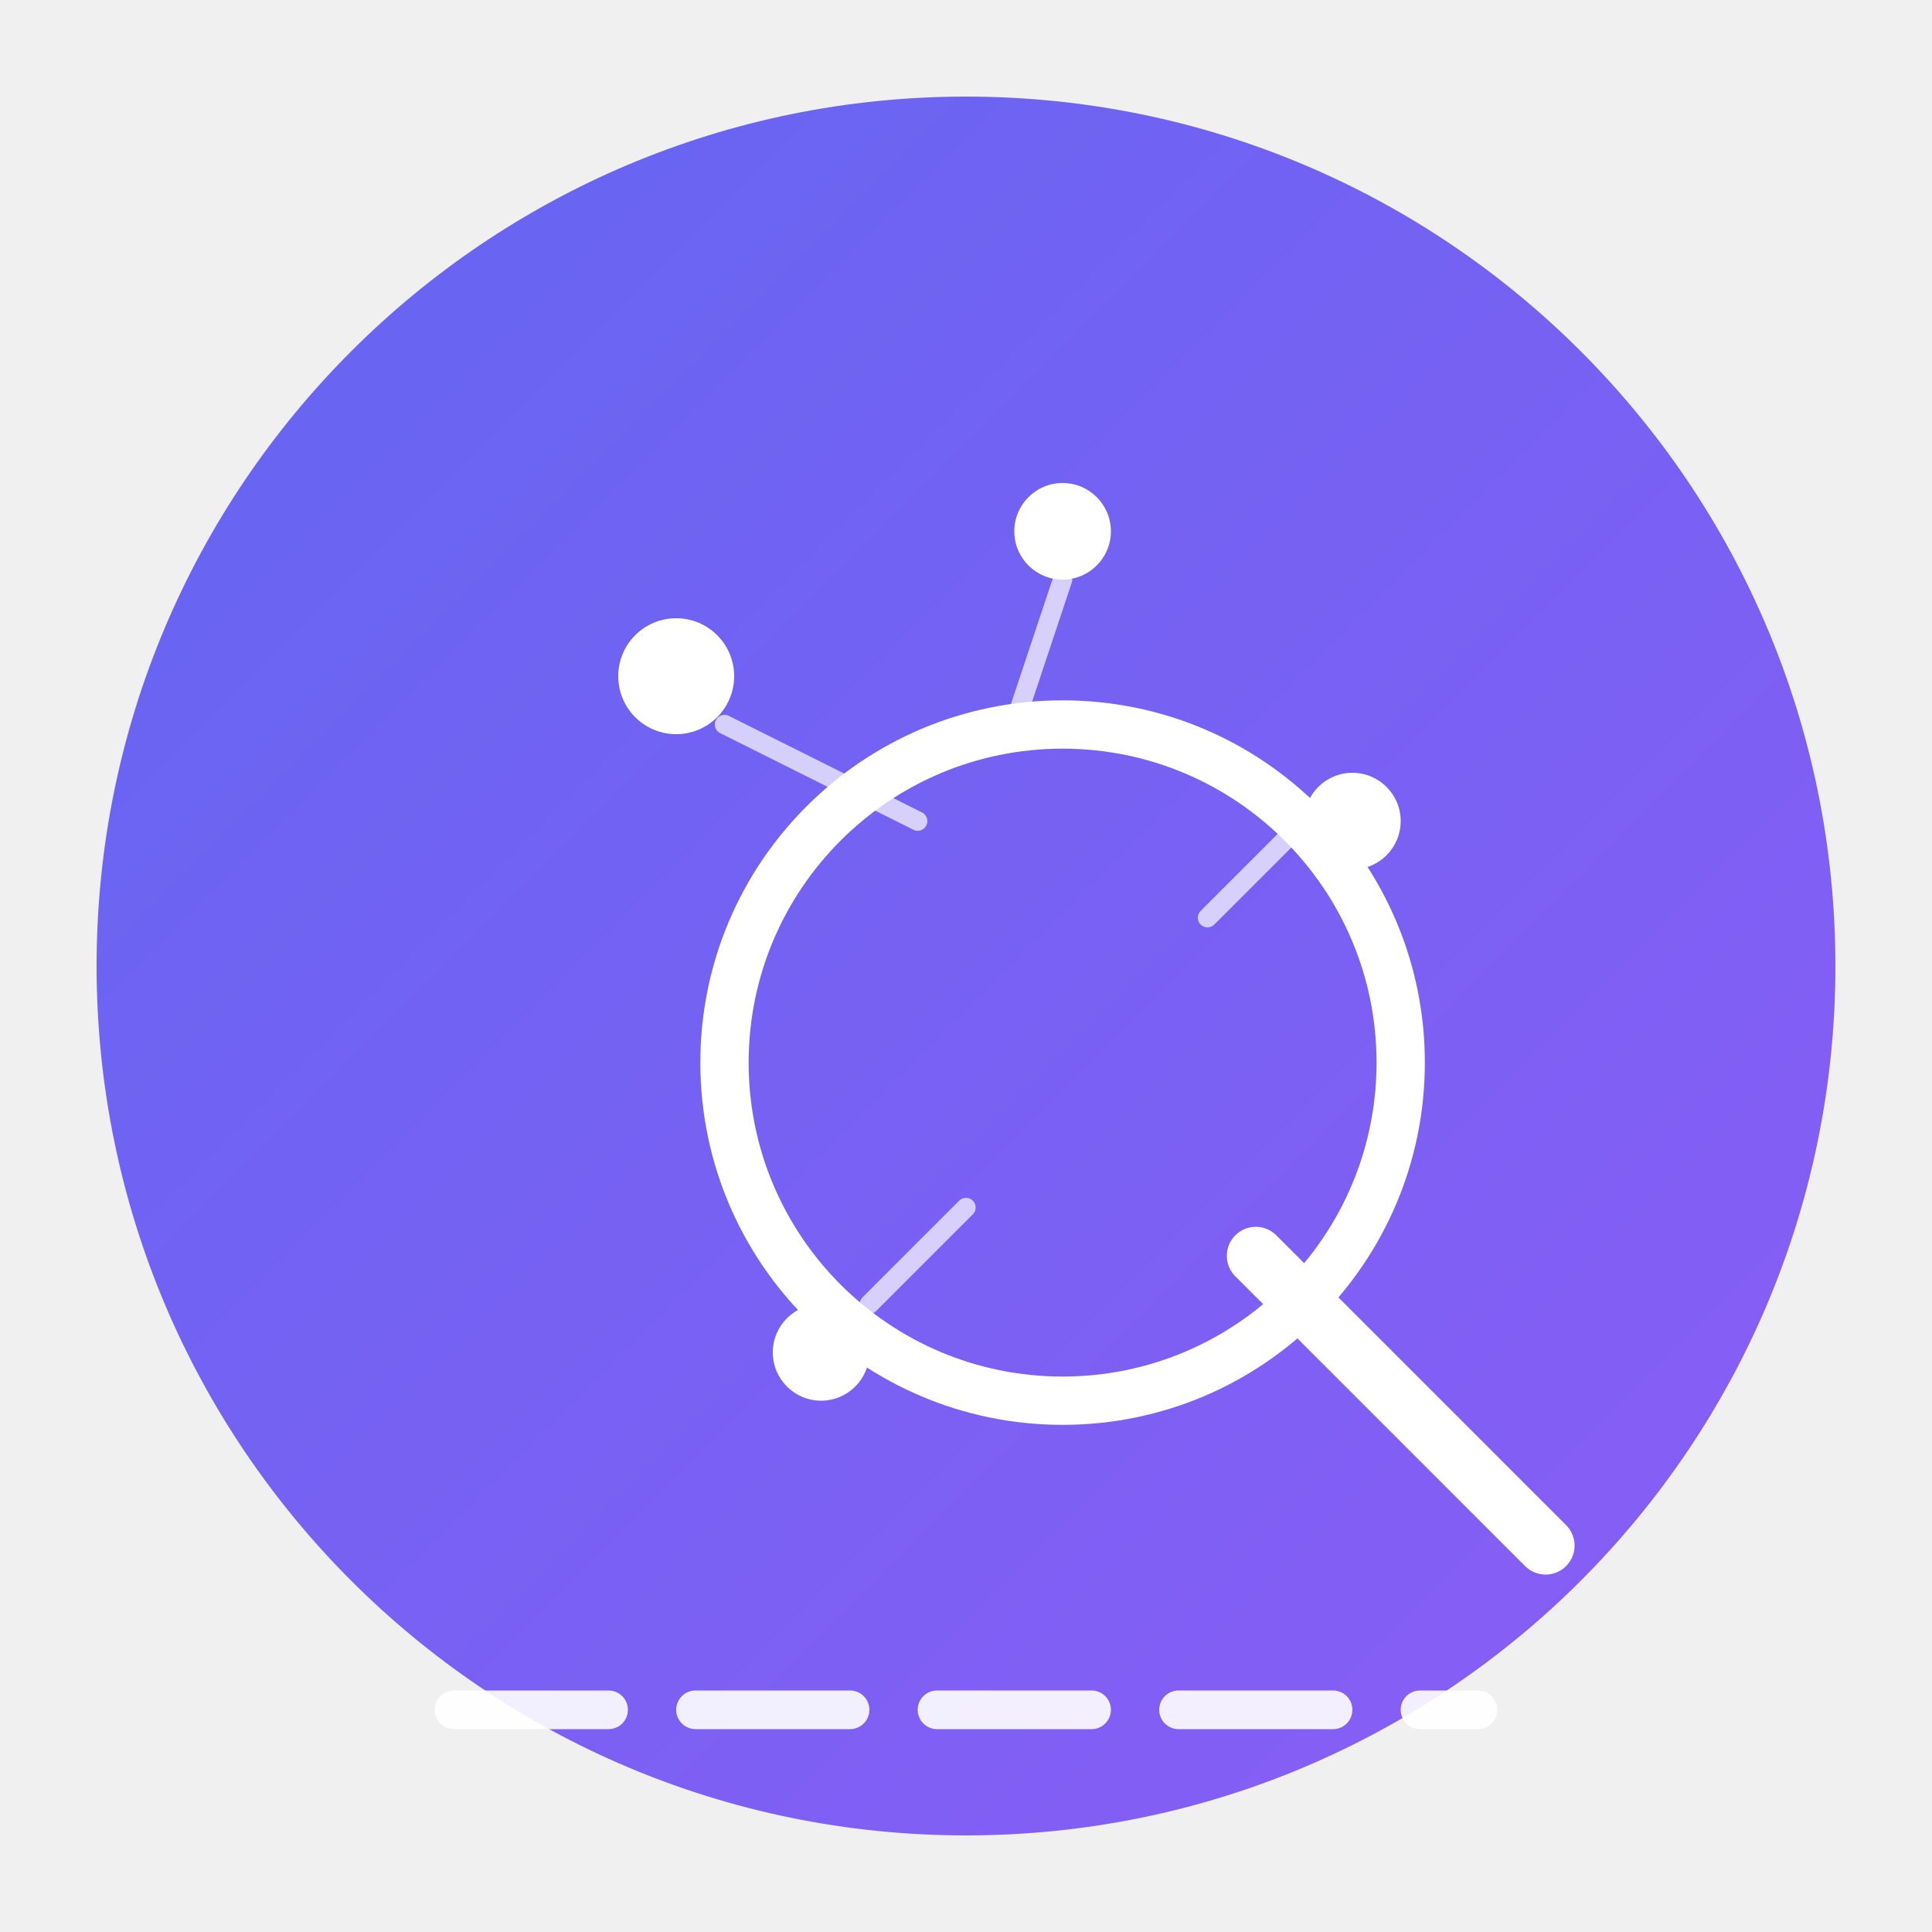
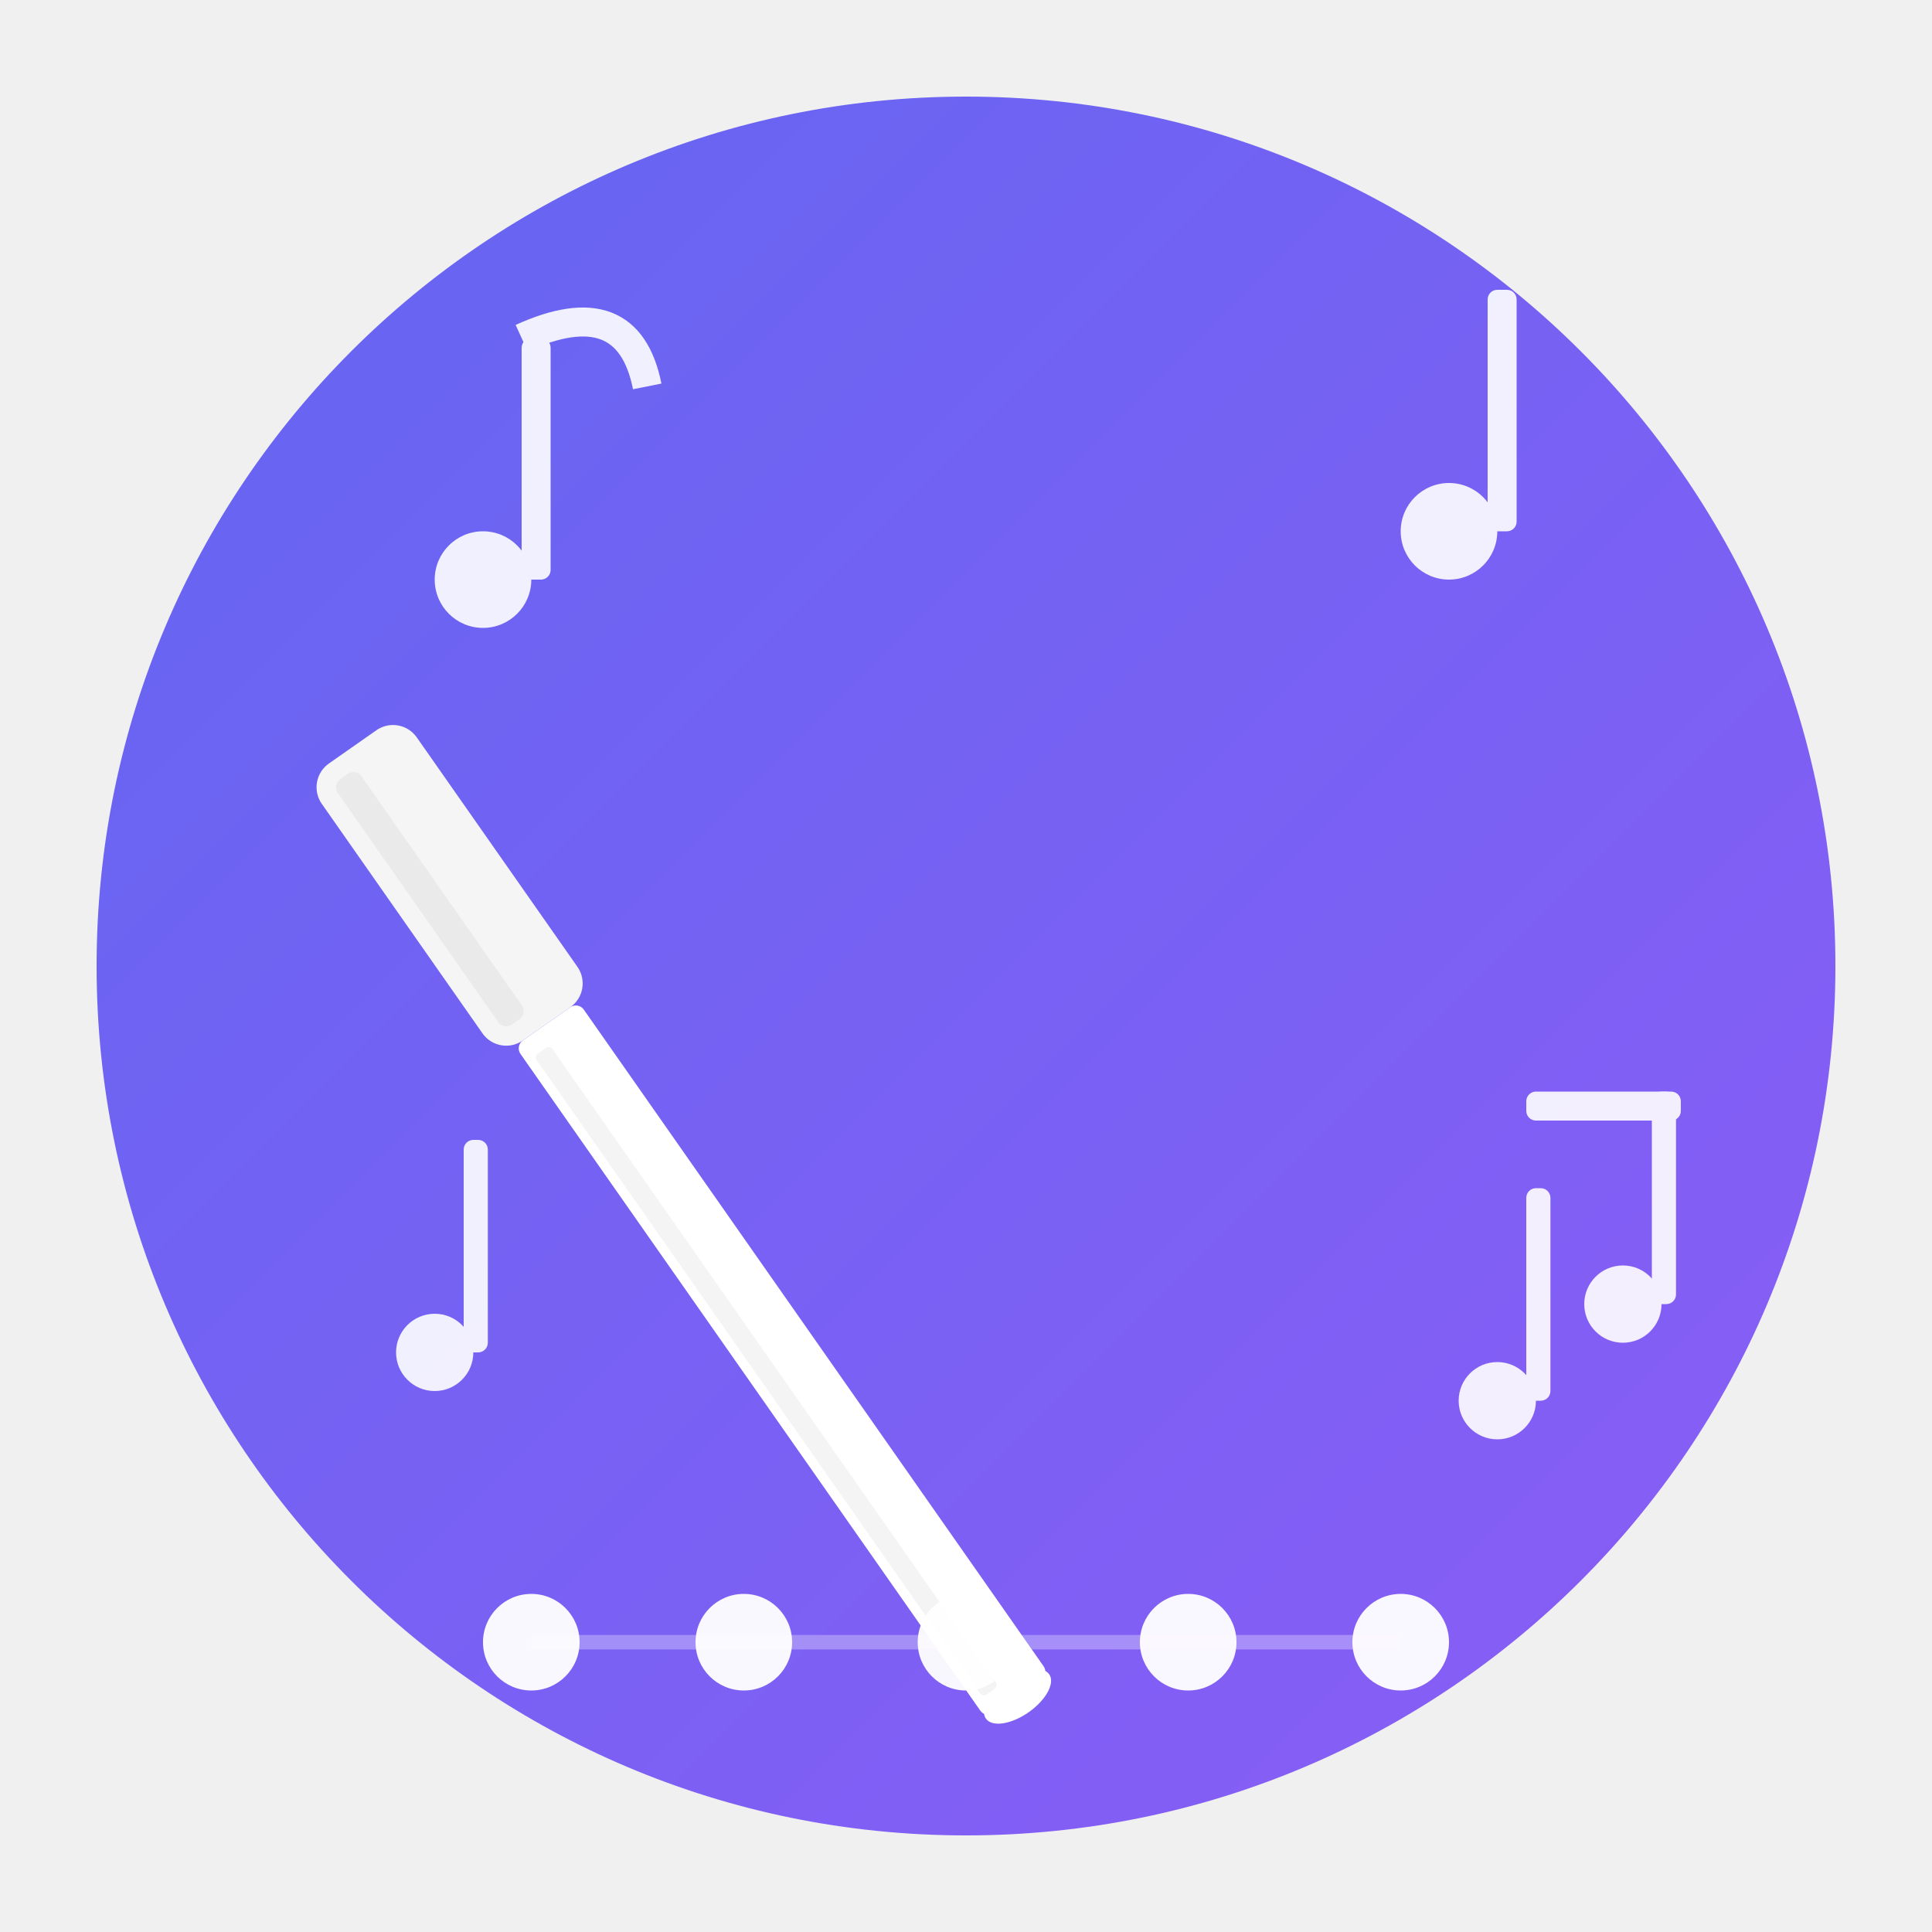
<svg xmlns="http://www.w3.org/2000/svg" viewBox="0 0 200 200" width="200" height="200">
  <defs>
    <linearGradient id="grad1" x1="0%" y1="0%" x2="100%" y2="100%">
      <stop offset="0%" style="stop-color:#6366f1;stop-opacity:1" />
      <stop offset="100%" style="stop-color:#8b5cf6;stop-opacity:1" />
    </linearGradient>
  </defs>
  <circle cx="100" cy="100" r="90" fill="url(#grad1)" />
-   <g fill="none" stroke="white" stroke-width="3" stroke-linecap="round" stroke-linejoin="round">
-     <line x1="130" y1="130" x2="160" y2="160" stroke-width="6" />
-     <circle cx="110" cy="110" r="35" stroke-width="5" />
-     <circle cx="70" cy="70" r="6" fill="white" stroke="none" />
-     <circle cx="110" cy="55" r="5" fill="white" stroke="none" />
-     <circle cx="140" cy="85" r="5" fill="white" stroke="none" />
-     <circle cx="85" cy="140" r="5" fill="white" stroke="none" />
-     <line x1="75" y1="75" x2="95" y2="85" stroke-width="2" opacity="0.7" />
-     <line x1="110" y1="60" x2="105" y2="75" stroke-width="2" opacity="0.7" />
-     <line x1="135" y1="85" x2="125" y2="95" stroke-width="2" opacity="0.7" />
-     <line x1="90" y1="135" x2="100" y2="125" stroke-width="2" opacity="0.7" />
+   <g transform="rotate(-35, 100, 100)">
+     <rect x="55" y="45" width="12" height="35" rx="3" fill="#f5f5f5" />
+     <rect x="57" y="47" width="3" height="31" rx="1" fill="#e0e0e0" opacity="0.5" />
+     <rect x="57" y="80" width="8" height="85" rx="1" fill="white" />
+     <rect x="58" y="82" width="2" height="81" rx="0.5" fill="#f0f0f0" opacity="0.7" />
+     <ellipse cx="61" cy="165" rx="4" ry="2" fill="white" />
  </g>
  <g fill="white" opacity="0.9">
-     <rect x="45" y="175" width="20" height="4" rx="2" />
-     <rect x="70" y="175" width="20" height="4" rx="2" />
-     <rect x="95" y="175" width="20" height="4" rx="2" />
-     <rect x="120" y="175" width="20" height="4" rx="2" />
-     <rect x="145" y="175" width="10" height="4" rx="2" />
+     <circle cx="50" cy="60" r="5" />
+     <rect x="54" y="35" width="3" height="25" rx="1" />
+     <path d="M54 35 Q65 30, 67 40" stroke="white" stroke-width="3" fill="none" />
+     <circle cx="150" cy="55" r="5" />
+     <rect x="154" y="30" width="3" height="25" rx="1" />
+     <circle cx="45" cy="140" r="4" />
+     <rect x="48" y="118" width="2.5" height="22" rx="1" />
+     <circle cx="155" cy="145" r="4" />
+     <rect x="158" y="123" width="2.5" height="22" rx="1" />
+     <circle cx="168" cy="135" r="4" />
+     <rect x="171" y="113" width="2.5" height="22" rx="1" />
+     <rect x="158" y="113" width="16" height="3" rx="1" />
  </g>
+   <g fill="white" opacity="0.95">
+     <circle cx="55" cy="170" r="5" />
+     <circle cx="77" cy="170" r="5" />
+     <circle cx="100" cy="170" r="5" />
+     <circle cx="123" cy="170" r="5" />
+     <circle cx="145" cy="170" r="5" />
+   </g>
+   <line x1="55" y1="170" x2="145" y2="170" stroke="white" stroke-width="1.5" opacity="0.3" />
</svg>
